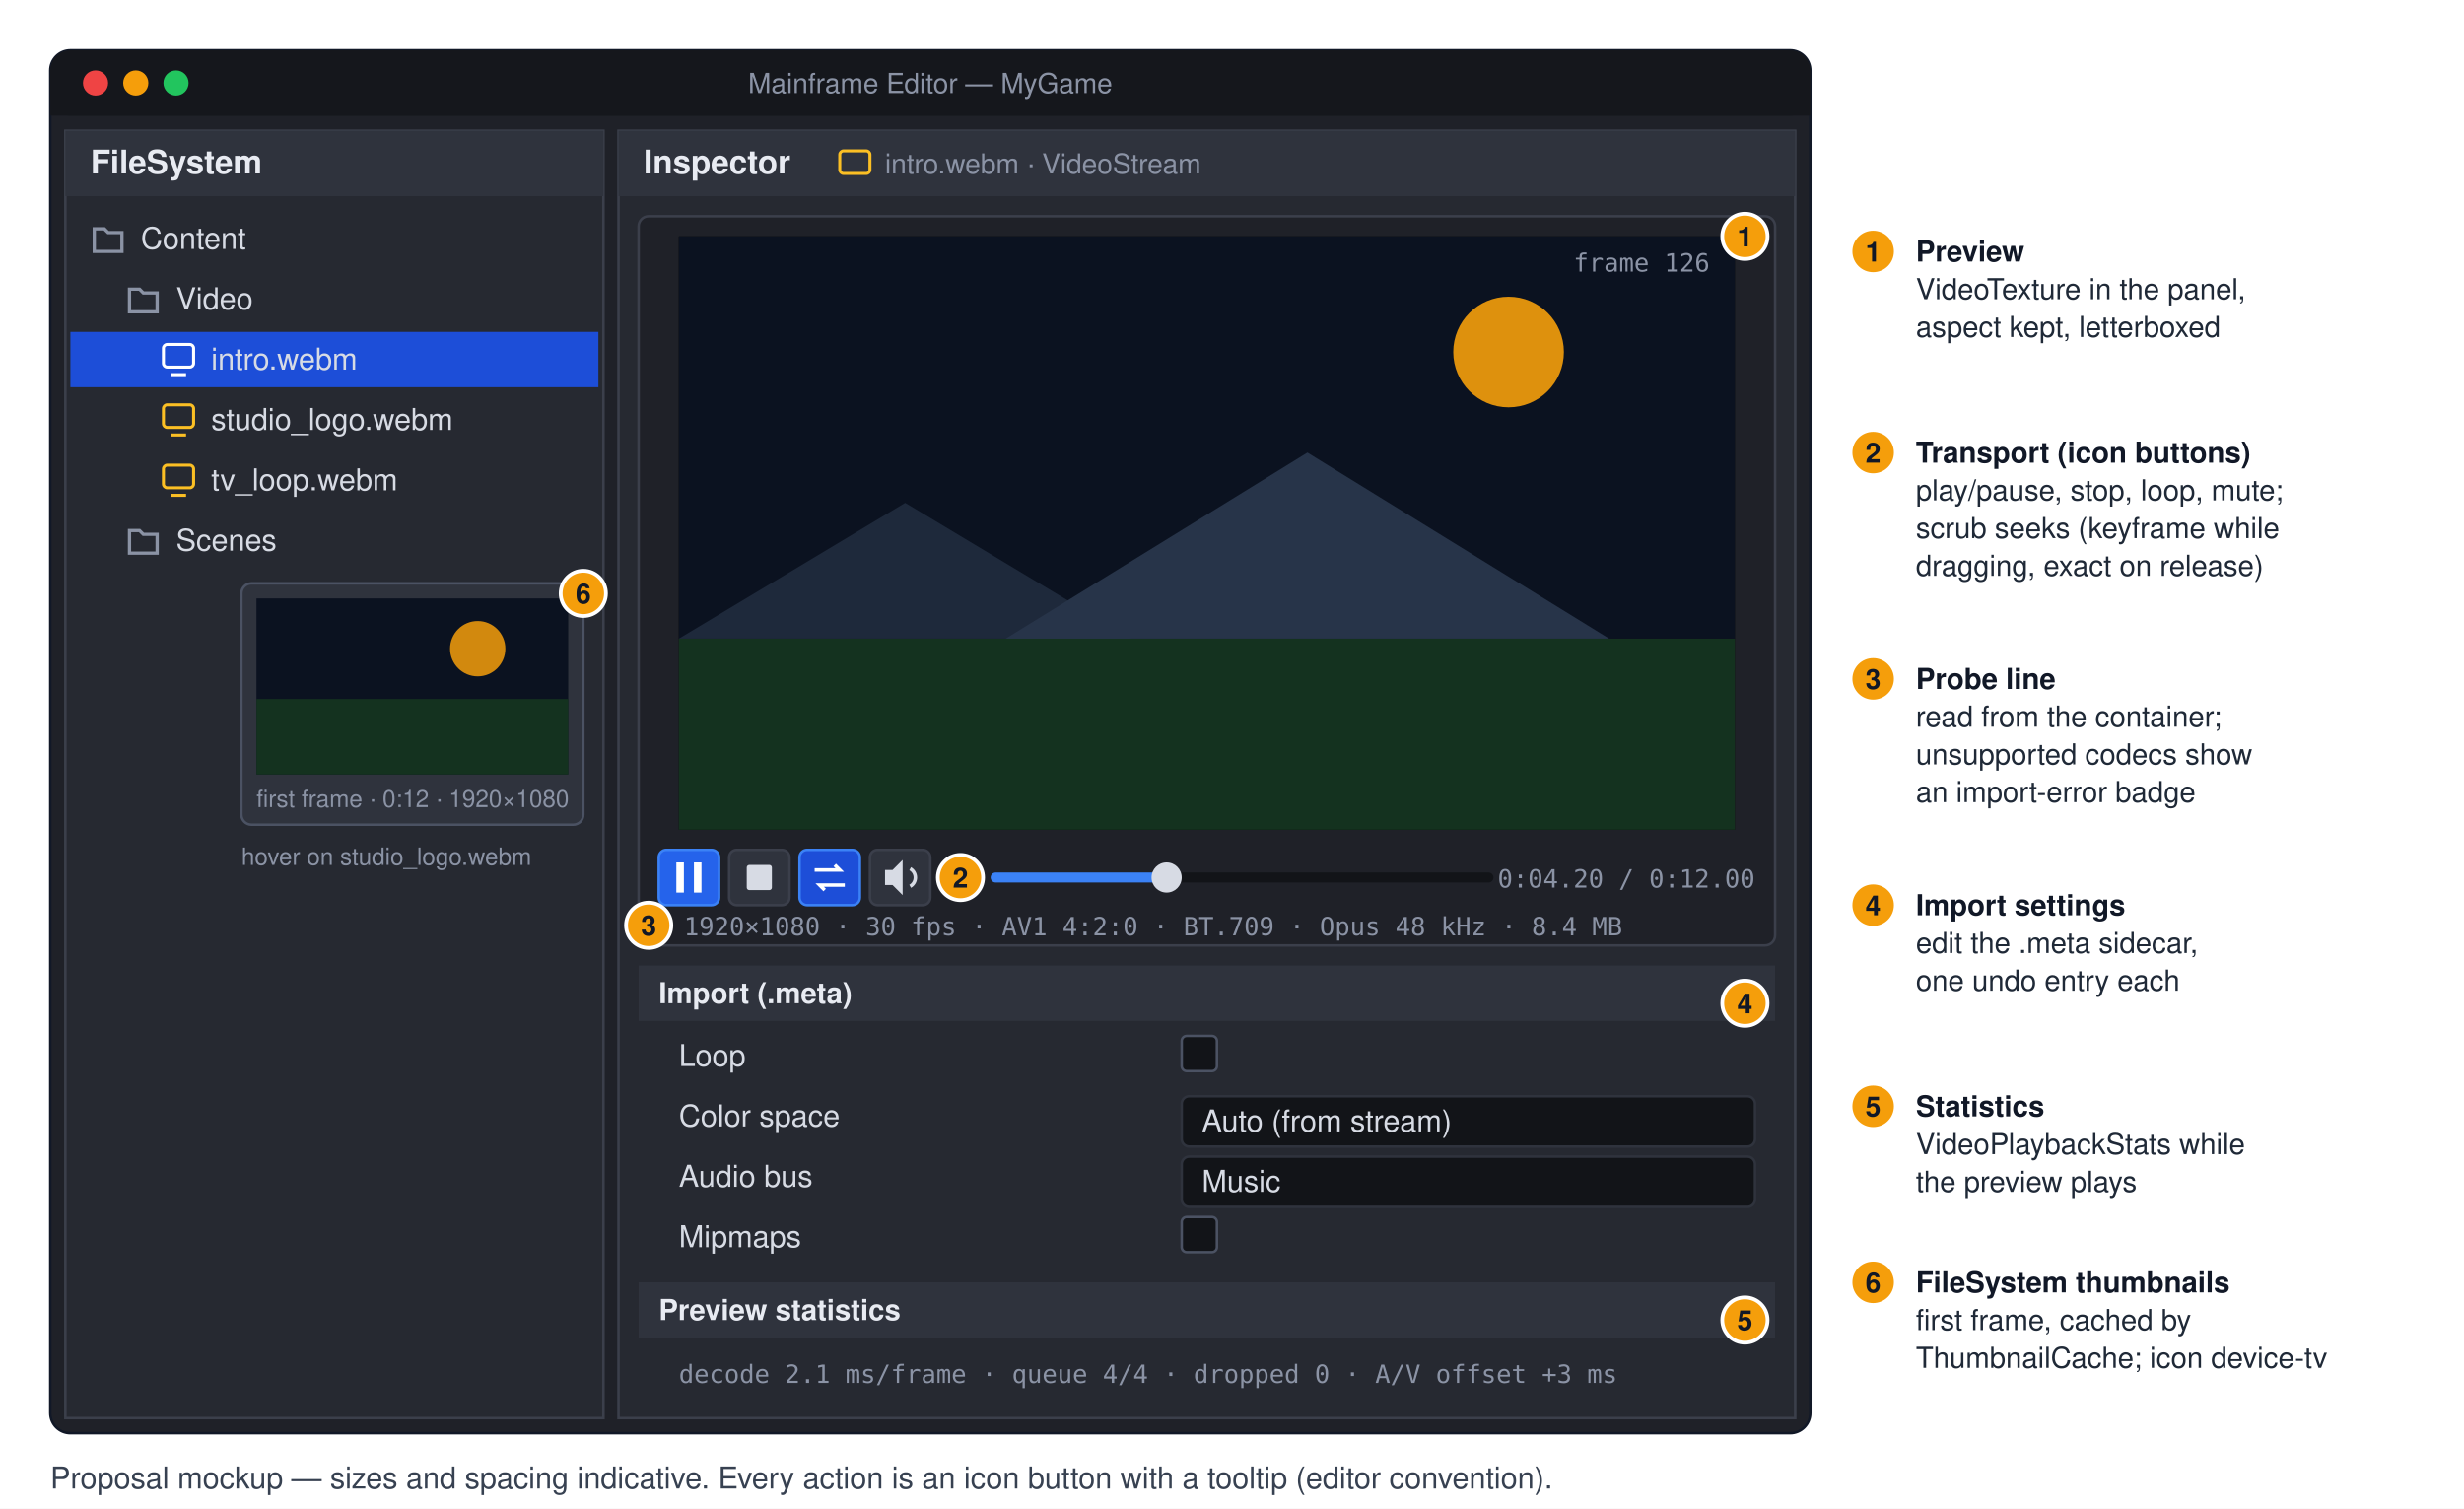
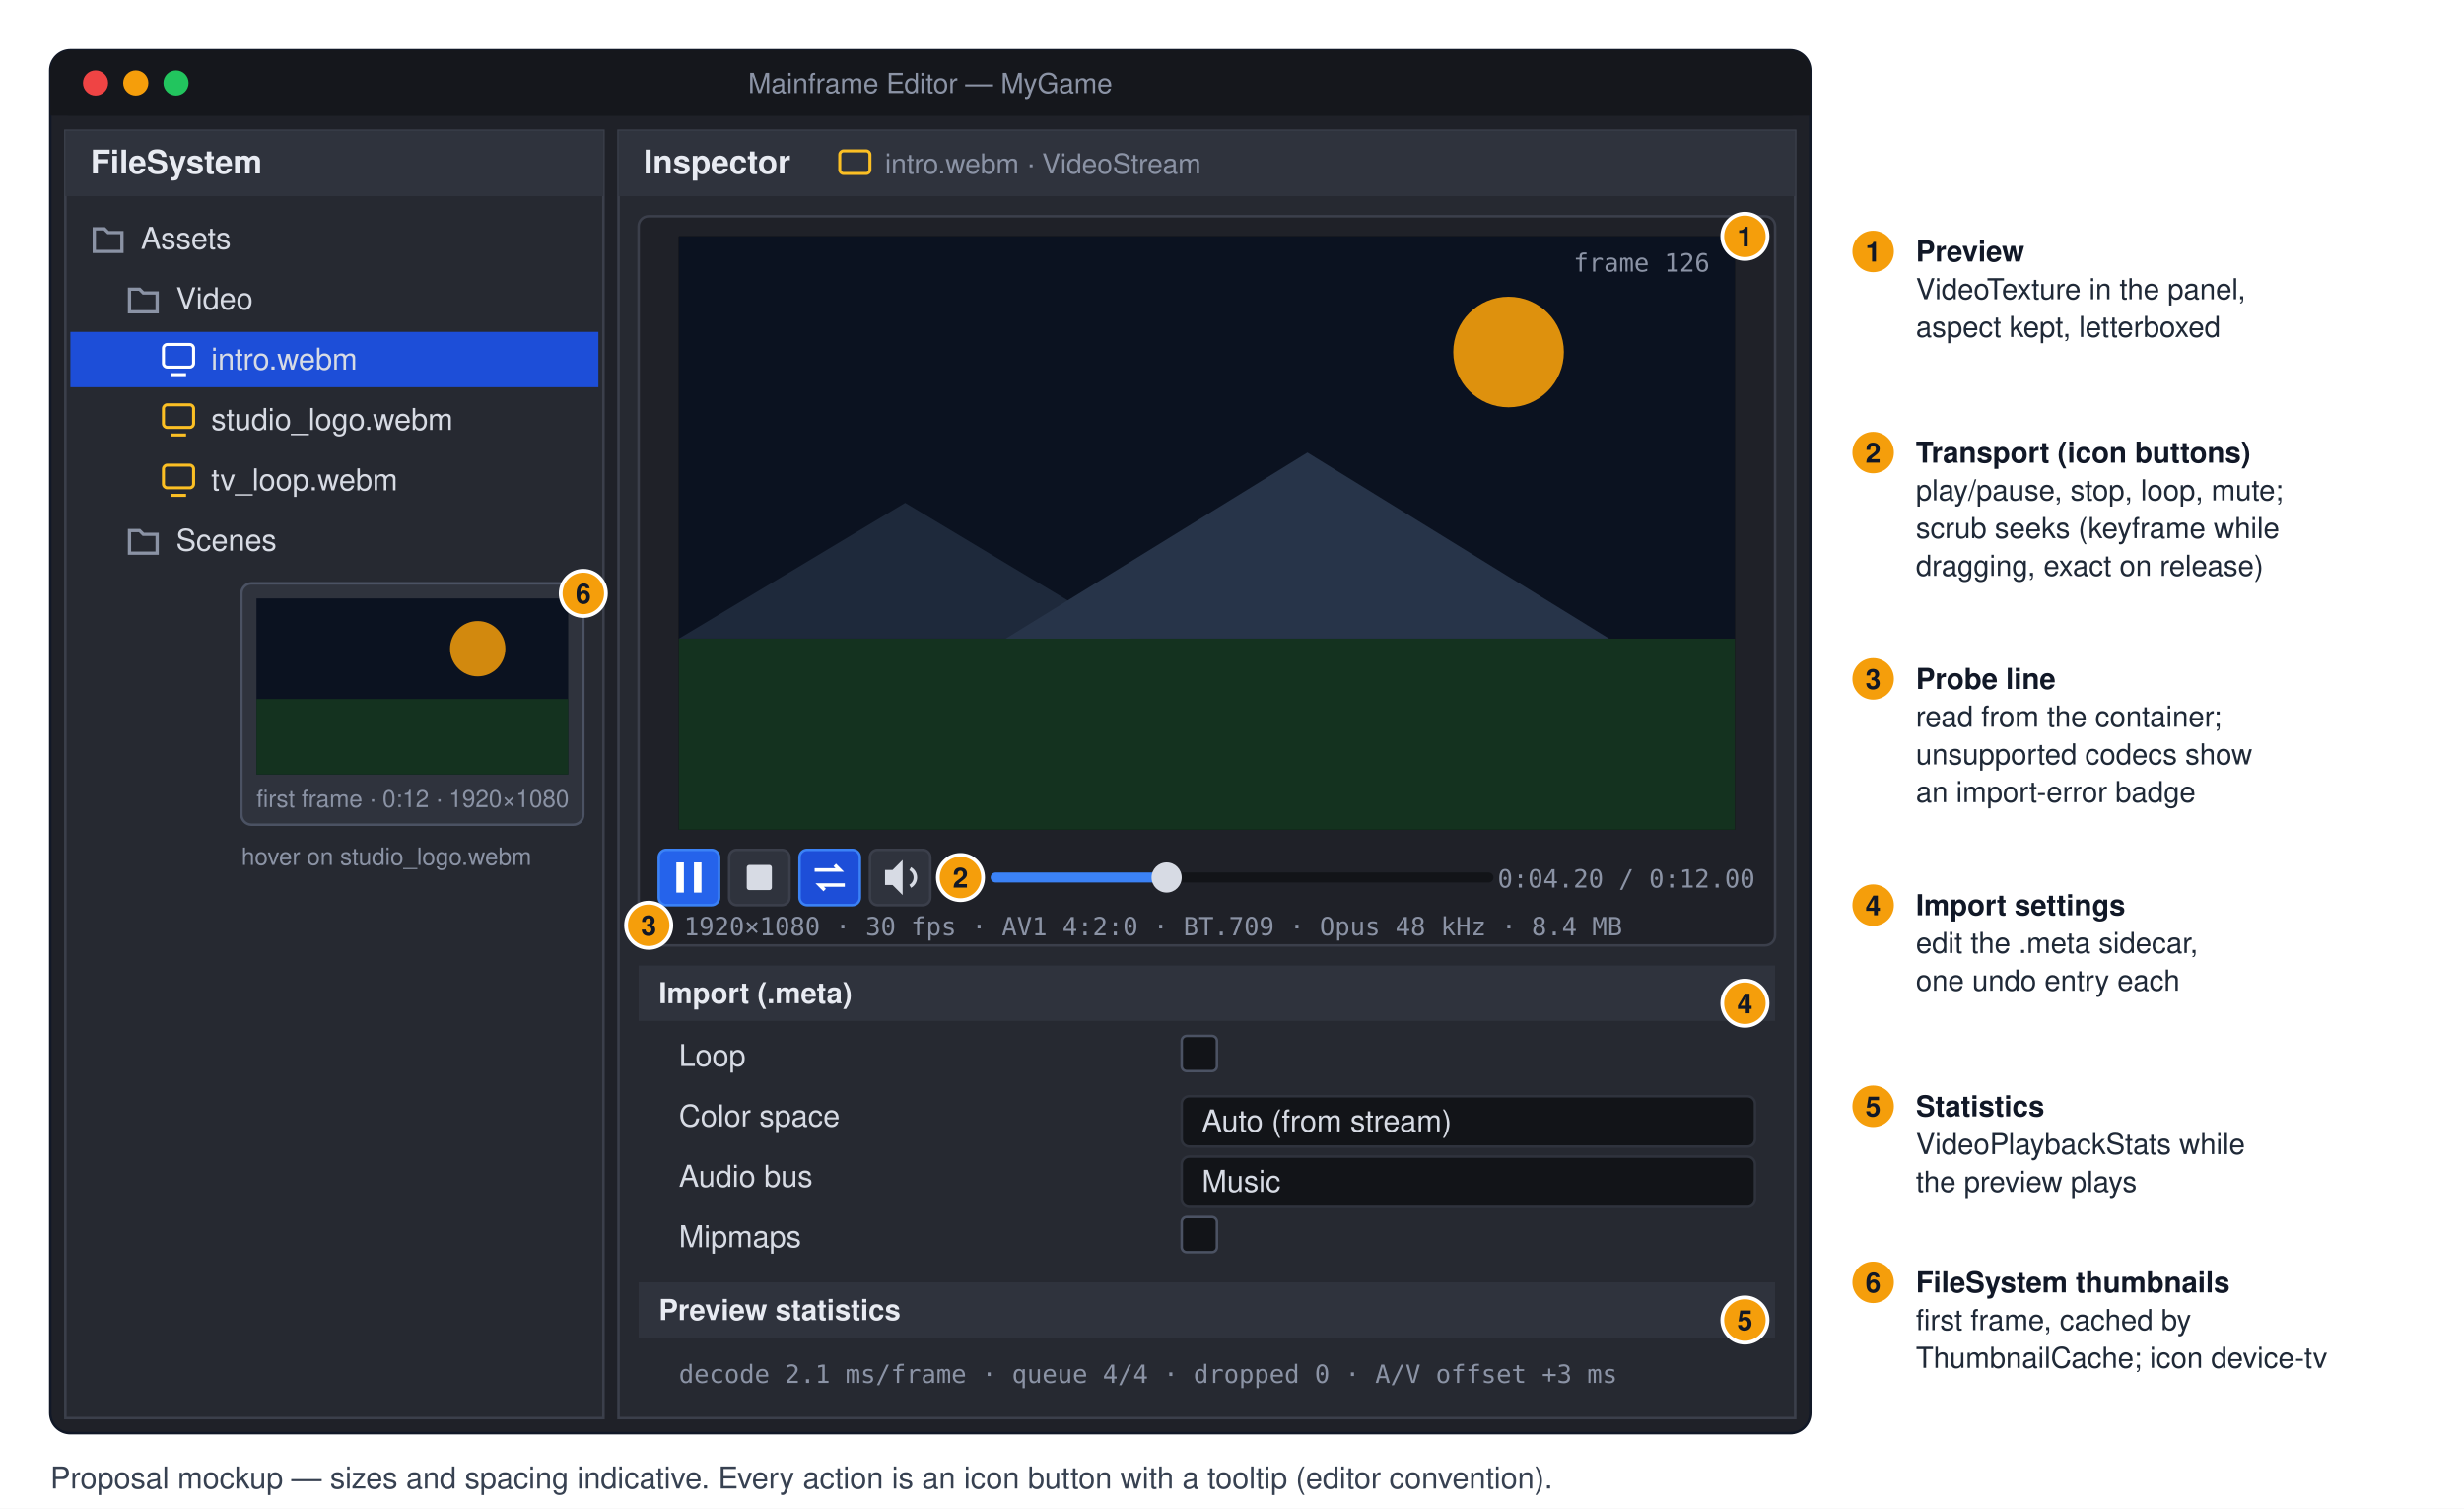
<svg xmlns="http://www.w3.org/2000/svg" viewBox="0 0 980 600" font-family="-apple-system, 'Segoe UI', Helvetica, Arial, sans-serif" font-size="13">
  <rect width="980" height="600" fill="#ffffff" />
  <style>
    .hdr{font-weight:600;font-size:13px;fill:#e8ebf2}
    .sec{font-weight:600;font-size:11.5px;fill:#e8ebf2}
    .t{fill:#d7dbe4;font-size:12px}
    .s{fill:#8b93a5;font-size:11px}
    .xs{fill:#8b93a5;font-size:9.5px}
    .ms{fill:#8b93a5;font-size:10px;font-family:ui-monospace, Menlo, Consolas, monospace}
    .cap{fill:#374151;font-size:12px}
    .note{fill:#1f2937;font-size:11.5px}
    .noteb{fill:#111827;font-size:11.5px;font-weight:600}
    .btn{fill:#2f333d;stroke:#3b3f4b}
    .ic{fill:none;stroke:#d7dbe4;stroke-width:1.4}
  </style>
  <rect x="20" y="20" width="700" height="550" rx="8" fill="#1f2128" stroke="#111827" />
  <rect x="20" y="20" width="700" height="26" rx="8" fill="#15171c" />
  <rect x="20" y="38" width="700" height="8" fill="#15171c" />
  <circle cx="38" cy="33" r="5" fill="#ef4444" />
  <circle cx="54" cy="33" r="5" fill="#f59e0b" />
  <circle cx="70" cy="33" r="5" fill="#22c55e" />
  <text x="370" y="37" class="s" text-anchor="middle">Mainframe Editor — MyGame</text>
  <rect x="26" y="52" width="214" height="512" fill="#262931" stroke="#3b3f4b" />
  <rect x="26" y="52" width="214" height="26" fill="#2f333d" />
  <text x="36" y="69" class="hdr">FileSystem</text>
  <path d="M37.5,91 h4 l1.5,1.5 h5.5 v7.5 h-11 z" fill="none" stroke="#8b93a5" stroke-width="1.3" />
-   <text x="56" y="99" class="t">Content</text>
+   <text x="56" y="99" class="t">Assets</text>
  <path d="M51.5,115 h4 l1.5,1.5 h5.5 v7.5 h-11 z" fill="none" stroke="#8b93a5" stroke-width="1.3" />
  <text x="70" y="123" class="t">Video</text>
  <rect x="28" y="132" width="210" height="22" fill="#1d4ed8" />
  <rect x="65" y="137" width="12" height="9" rx="1.5" fill="none" stroke="#ffffff" stroke-width="1.2" />
  <path d="M68,149 h6" stroke="#ffffff" stroke-width="1.2" />
  <text x="84" y="147" class="t">intro.webm</text>
  <rect x="65" y="161" width="12" height="9" rx="1.5" fill="none" stroke="#fbbf24" stroke-width="1.2" />
  <path d="M68,173 h6" stroke="#fbbf24" stroke-width="1.2" />
  <text x="84" y="171" class="t">studio_logo.webm</text>
  <rect x="65" y="185" width="12" height="9" rx="1.5" fill="none" stroke="#fbbf24" stroke-width="1.2" />
  <path d="M68,197 h6" stroke="#fbbf24" stroke-width="1.2" />
  <text x="84" y="195" class="t">tv_loop.webm</text>
  <path d="M51.5,211 h4 l1.5,1.5 h5.5 v7.5 h-11 z" fill="none" stroke="#8b93a5" stroke-width="1.3" />
  <text x="70" y="219" class="t">Scenes</text>
  <rect x="96" y="232" width="136" height="96" rx="4" fill="#2f333d" stroke="#4b5263" />
  <rect x="102" y="238" width="124" height="70" fill="#0b1220" />
  <rect x="102" y="278" width="124" height="30" fill="#14321f" />
  <circle cx="190" cy="258" r="11" fill="#f59e0b" opacity="0.85" />
  <text x="102" y="321" class="xs">first frame · 0:12 · 1920×1080</text>
  <text x="96" y="344" class="xs">hover on studio_logo.webm</text>
  <rect x="246" y="52" width="468" height="512" fill="#262931" stroke="#3b3f4b" />
  <rect x="246" y="52" width="468" height="26" fill="#2f333d" />
  <text x="256" y="69" class="hdr">Inspector</text>
  <rect x="334" y="60" width="12" height="9" rx="1.5" fill="none" stroke="#fbbf24" stroke-width="1.2" />
  <text x="352" y="69" class="s">intro.webm · VideoStream</text>
  <rect x="254" y="86" width="452" height="290" rx="4" fill="#1f2128" stroke="#3b3f4b" />
  <rect x="270" y="94" width="420" height="236" fill="#000000" />
  <rect x="270" y="94" width="420" height="160" fill="#0b1220" />
  <rect x="270" y="254" width="420" height="76" fill="#14321f" />
  <polygon points="270,254 360,200 450,254" fill="#1e293b" />
  <polygon points="400,254 520,180 640,254" fill="#273449" />
  <circle cx="600" cy="140" r="22" fill="#f59e0b" opacity="0.9" />
  <text x="680" y="108" class="ms" text-anchor="end">frame 126</text>
  <rect x="262" y="338" width="24" height="22" rx="3" fill="#2563eb" stroke="#3b82f6" />
  <rect x="269" y="343" width="3" height="12" fill="#ffffff" />
  <rect x="276" y="343" width="3" height="12" fill="#ffffff" />
  <rect x="290" y="338" width="24" height="22" rx="3" class="btn" />
  <rect x="297" y="344" width="10" height="10" rx="1" fill="#d7dbe4" />
  <rect x="318" y="338" width="24" height="22" rx="3" fill="#1d4ed8" stroke="#3b82f6" />
  <path d="M324,346 h10 l-2,-2 M336,352 h-10 l2,2" fill="none" stroke="#ffffff" stroke-width="1.4" />
  <rect x="346" y="338" width="24" height="22" rx="3" class="btn" />
  <polygon points="352,346 355,346 359,342 359,356 355,352 352,352" fill="#d7dbe4" />
  <path d="M362,345.5 a4,4 0 0 1 0,7" class="ic" />
  <rect x="394" y="347" width="200" height="4" rx="2" fill="#121418" />
  <rect x="394" y="347" width="70" height="4" rx="2" fill="#3b82f6" />
  <circle cx="464" cy="349" r="6" fill="#d7dbe4" />
  <text x="698" y="353" class="ms" text-anchor="end">0:04.20 / 0:12.00</text>
  <text x="272" y="372" class="ms">1920×1080 · 30 fps · AV1 4:2:0 · BT.709 · Opus 48 kHz · 8.4 MB</text>
  <rect x="254" y="384" width="452" height="22" fill="#2f333d" />
  <text x="262" y="399" class="sec">Import (.meta)</text>
  <text x="270" y="424" class="t">Loop</text>
  <rect x="470" y="412" width="14" height="14" rx="2" fill="#121418" stroke="#4b5263" />
  <text x="270" y="448" class="t">Color space</text>
  <rect x="470" y="436" width="228" height="20" rx="3" fill="#121418" stroke="#2f333d" />
  <text x="478" y="450" class="t">Auto (from stream)</text>
  <text x="270" y="472" class="t">Audio bus</text>
  <rect x="470" y="460" width="228" height="20" rx="3" fill="#121418" stroke="#2f333d" />
  <text x="478" y="474" class="t">Music</text>
  <text x="270" y="496" class="t">Mipmaps</text>
  <rect x="470" y="484" width="14" height="14" rx="2" fill="#121418" stroke="#4b5263" />
  <rect x="254" y="510" width="452" height="22" fill="#2f333d" />
  <text x="262" y="525" class="sec">Preview statistics</text>
  <text x="270" y="550" class="ms">decode 2.1 ms/frame · queue 4/4 · dropped 0 · A/V offset +3 ms</text>
  <circle cx="694" cy="94" r="9" fill="#f59e0b" stroke="#ffffff" stroke-width="1.5" />
  <text x="694" y="98" text-anchor="middle" font-size="11" font-weight="700" fill="#111827">1</text>
  <circle cx="745" cy="100" r="9" fill="#f59e0b" stroke="#ffffff" stroke-width="1.5" />
  <text x="745" y="104" text-anchor="middle" font-size="11" font-weight="700" fill="#111827">1</text>
  <text x="762" y="104" class="noteb">Preview</text>
  <text x="762" y="119" class="note">VideoTexture in the panel,</text>
  <text x="762" y="134" class="note">aspect kept, letterboxed</text>
  <circle cx="382" cy="349" r="9" fill="#f59e0b" stroke="#ffffff" stroke-width="1.5" />
  <text x="382" y="353" text-anchor="middle" font-size="11" font-weight="700" fill="#111827">2</text>
  <circle cx="745" cy="180" r="9" fill="#f59e0b" stroke="#ffffff" stroke-width="1.5" />
  <text x="745" y="184" text-anchor="middle" font-size="11" font-weight="700" fill="#111827">2</text>
  <text x="762" y="184" class="noteb">Transport (icon buttons)</text>
  <text x="762" y="199" class="note">play/pause, stop, loop, mute;</text>
  <text x="762" y="214" class="note">scrub seeks (keyframe while</text>
  <text x="762" y="229" class="note">dragging, exact on release)</text>
  <circle cx="258" cy="368" r="9" fill="#f59e0b" stroke="#ffffff" stroke-width="1.5" />
  <text x="258" y="372" text-anchor="middle" font-size="11" font-weight="700" fill="#111827">3</text>
  <circle cx="745" cy="270" r="9" fill="#f59e0b" stroke="#ffffff" stroke-width="1.5" />
  <text x="745" y="274" text-anchor="middle" font-size="11" font-weight="700" fill="#111827">3</text>
  <text x="762" y="274" class="noteb">Probe line</text>
  <text x="762" y="289" class="note">read from the container;</text>
  <text x="762" y="304" class="note">unsupported codecs show</text>
  <text x="762" y="319" class="note">an import-error badge</text>
  <circle cx="694" cy="399" r="9" fill="#f59e0b" stroke="#ffffff" stroke-width="1.5" />
  <text x="694" y="403" text-anchor="middle" font-size="11" font-weight="700" fill="#111827">4</text>
  <circle cx="745" cy="360" r="9" fill="#f59e0b" stroke="#ffffff" stroke-width="1.5" />
  <text x="745" y="364" text-anchor="middle" font-size="11" font-weight="700" fill="#111827">4</text>
  <text x="762" y="364" class="noteb">Import settings</text>
  <text x="762" y="379" class="note">edit the .meta sidecar,</text>
  <text x="762" y="394" class="note">one undo entry each</text>
  <circle cx="694" cy="525" r="9" fill="#f59e0b" stroke="#ffffff" stroke-width="1.5" />
  <text x="694" y="529" text-anchor="middle" font-size="11" font-weight="700" fill="#111827">5</text>
  <circle cx="745" cy="440" r="9" fill="#f59e0b" stroke="#ffffff" stroke-width="1.5" />
  <text x="745" y="444" text-anchor="middle" font-size="11" font-weight="700" fill="#111827">5</text>
  <text x="762" y="444" class="noteb">Statistics</text>
  <text x="762" y="459" class="note">VideoPlaybackStats while</text>
  <text x="762" y="474" class="note">the preview plays</text>
  <circle cx="232" cy="236" r="9" fill="#f59e0b" stroke="#ffffff" stroke-width="1.5" />
  <text x="232" y="240" text-anchor="middle" font-size="11" font-weight="700" fill="#111827">6</text>
  <circle cx="745" cy="510" r="9" fill="#f59e0b" stroke="#ffffff" stroke-width="1.5" />
  <text x="745" y="514" text-anchor="middle" font-size="11" font-weight="700" fill="#111827">6</text>
  <text x="762" y="514" class="noteb">FileSystem thumbnails</text>
  <text x="762" y="529" class="note">first frame, cached by</text>
  <text x="762" y="544" class="note">ThumbnailCache; icon device-tv</text>
  <text x="20" y="592" class="cap">Proposal mockup — sizes and spacing indicative. Every action is an icon button with a tooltip (editor convention).</text>
</svg>
